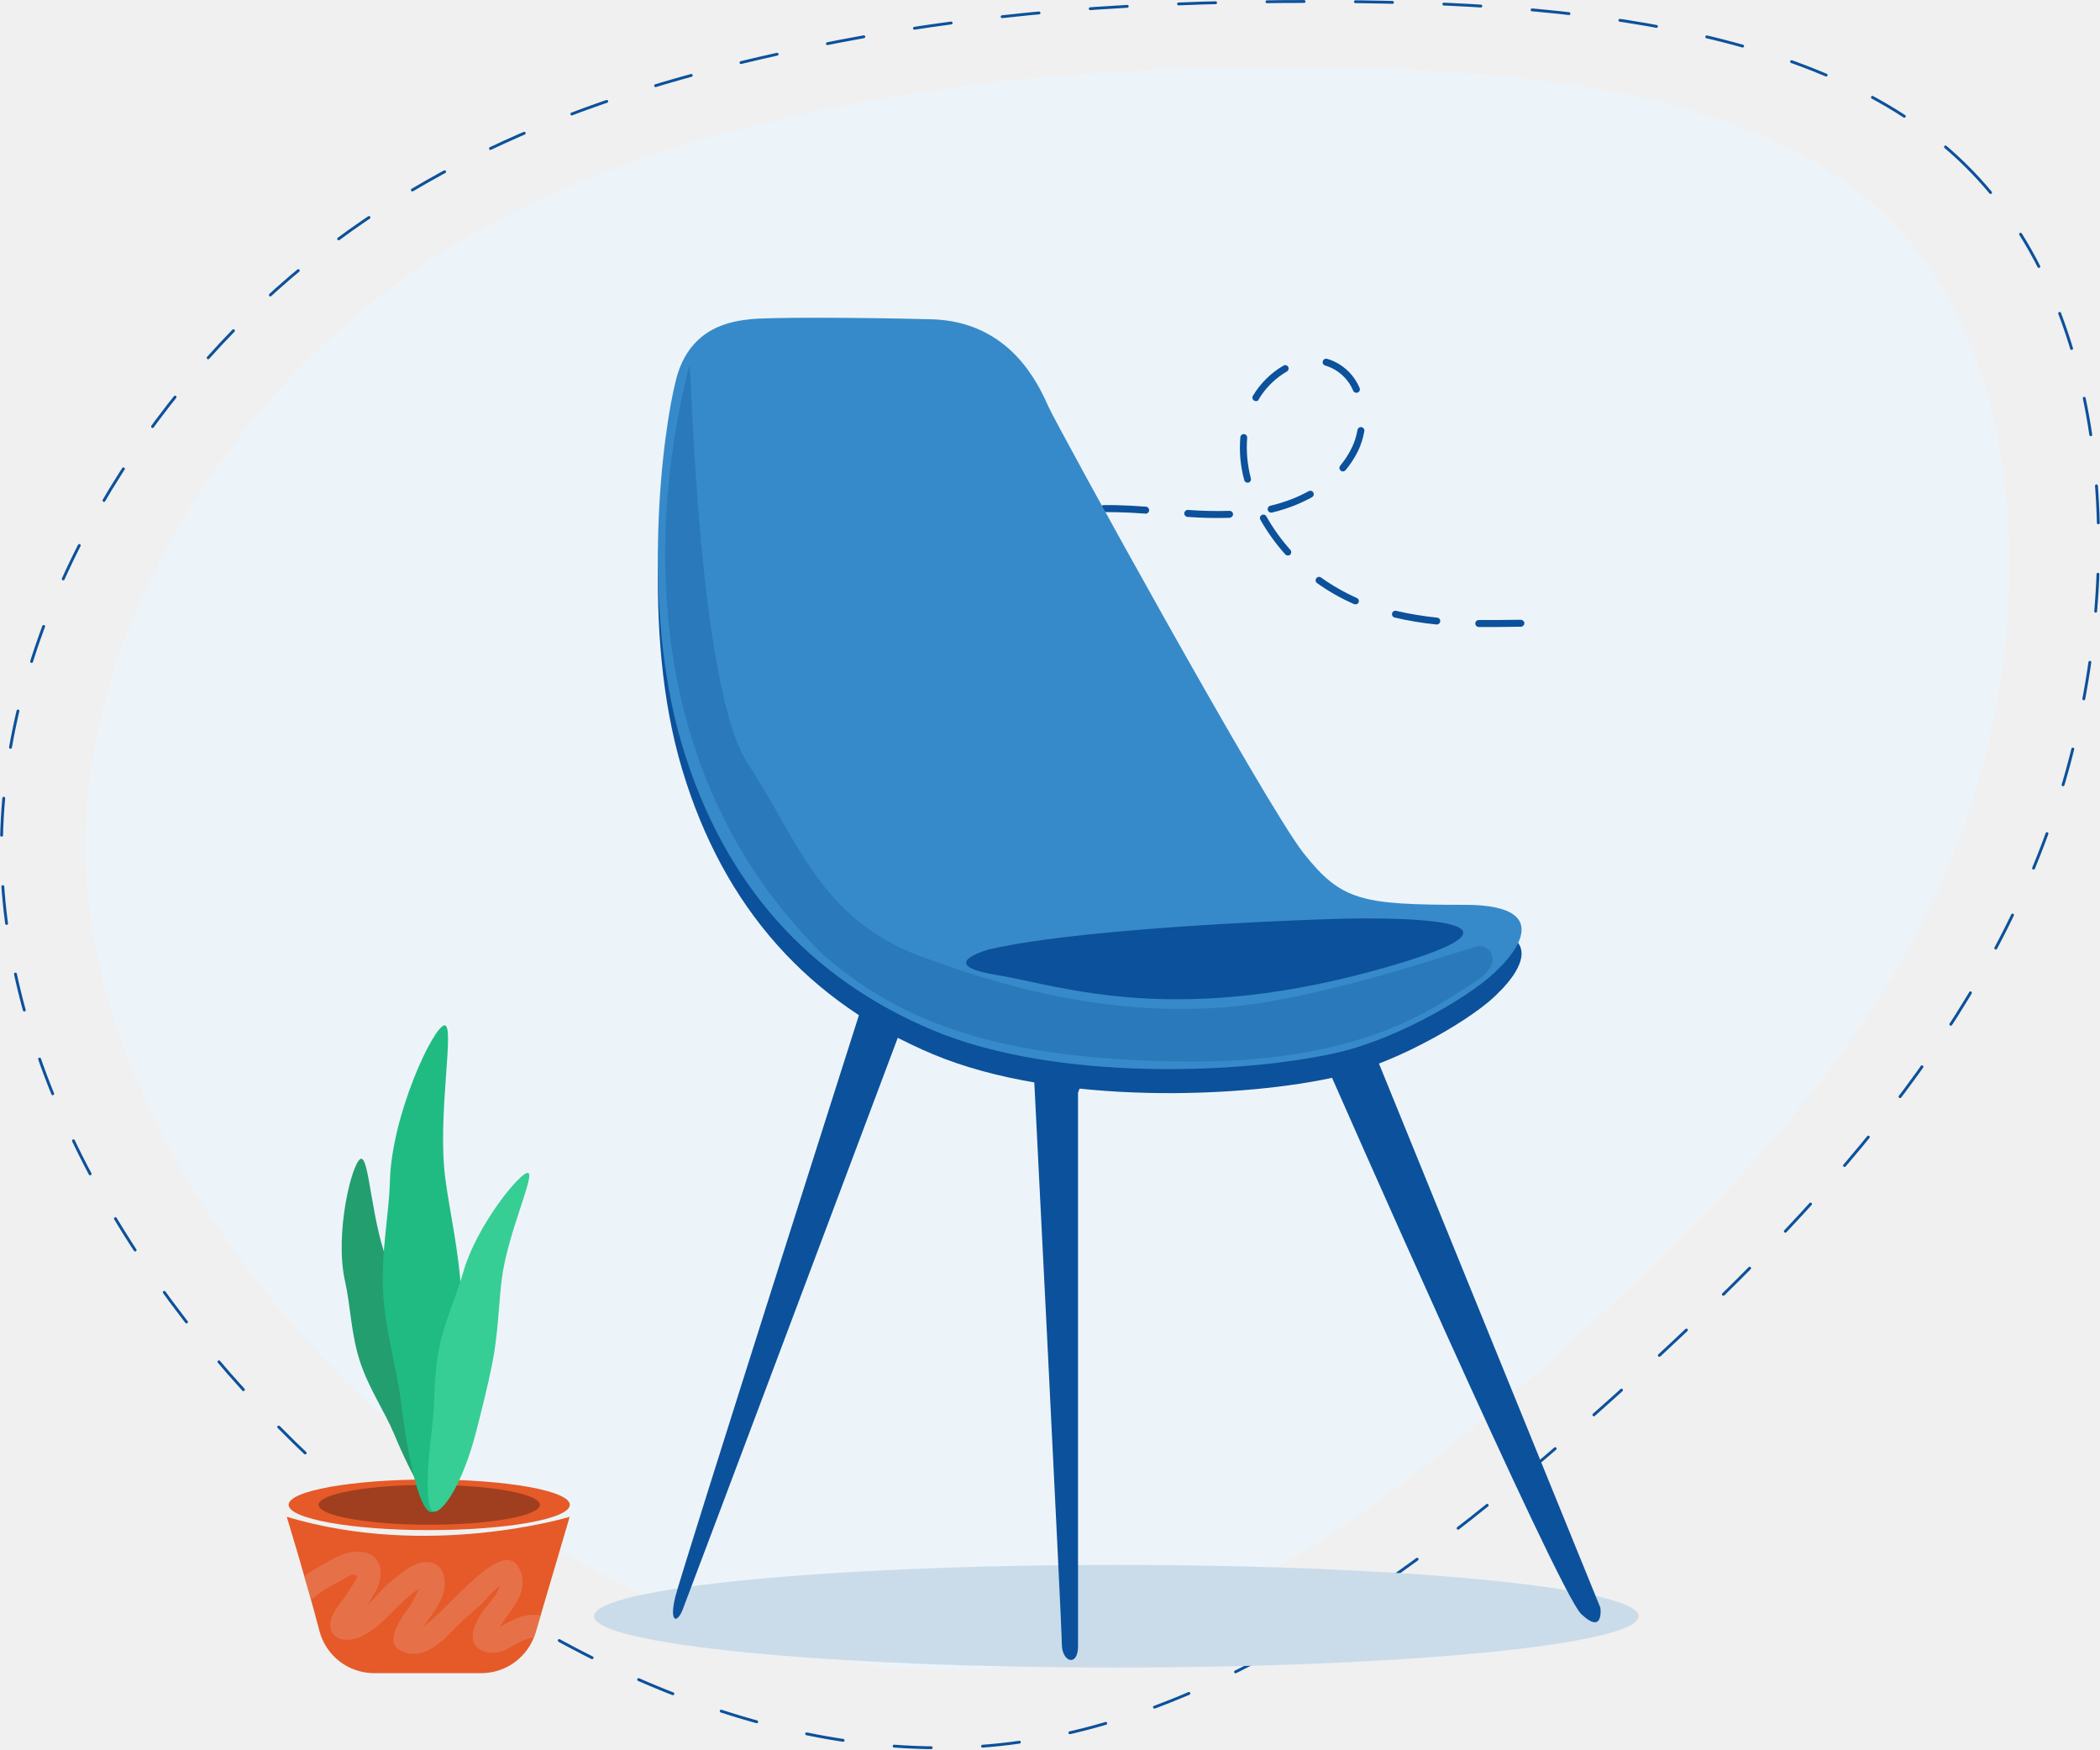
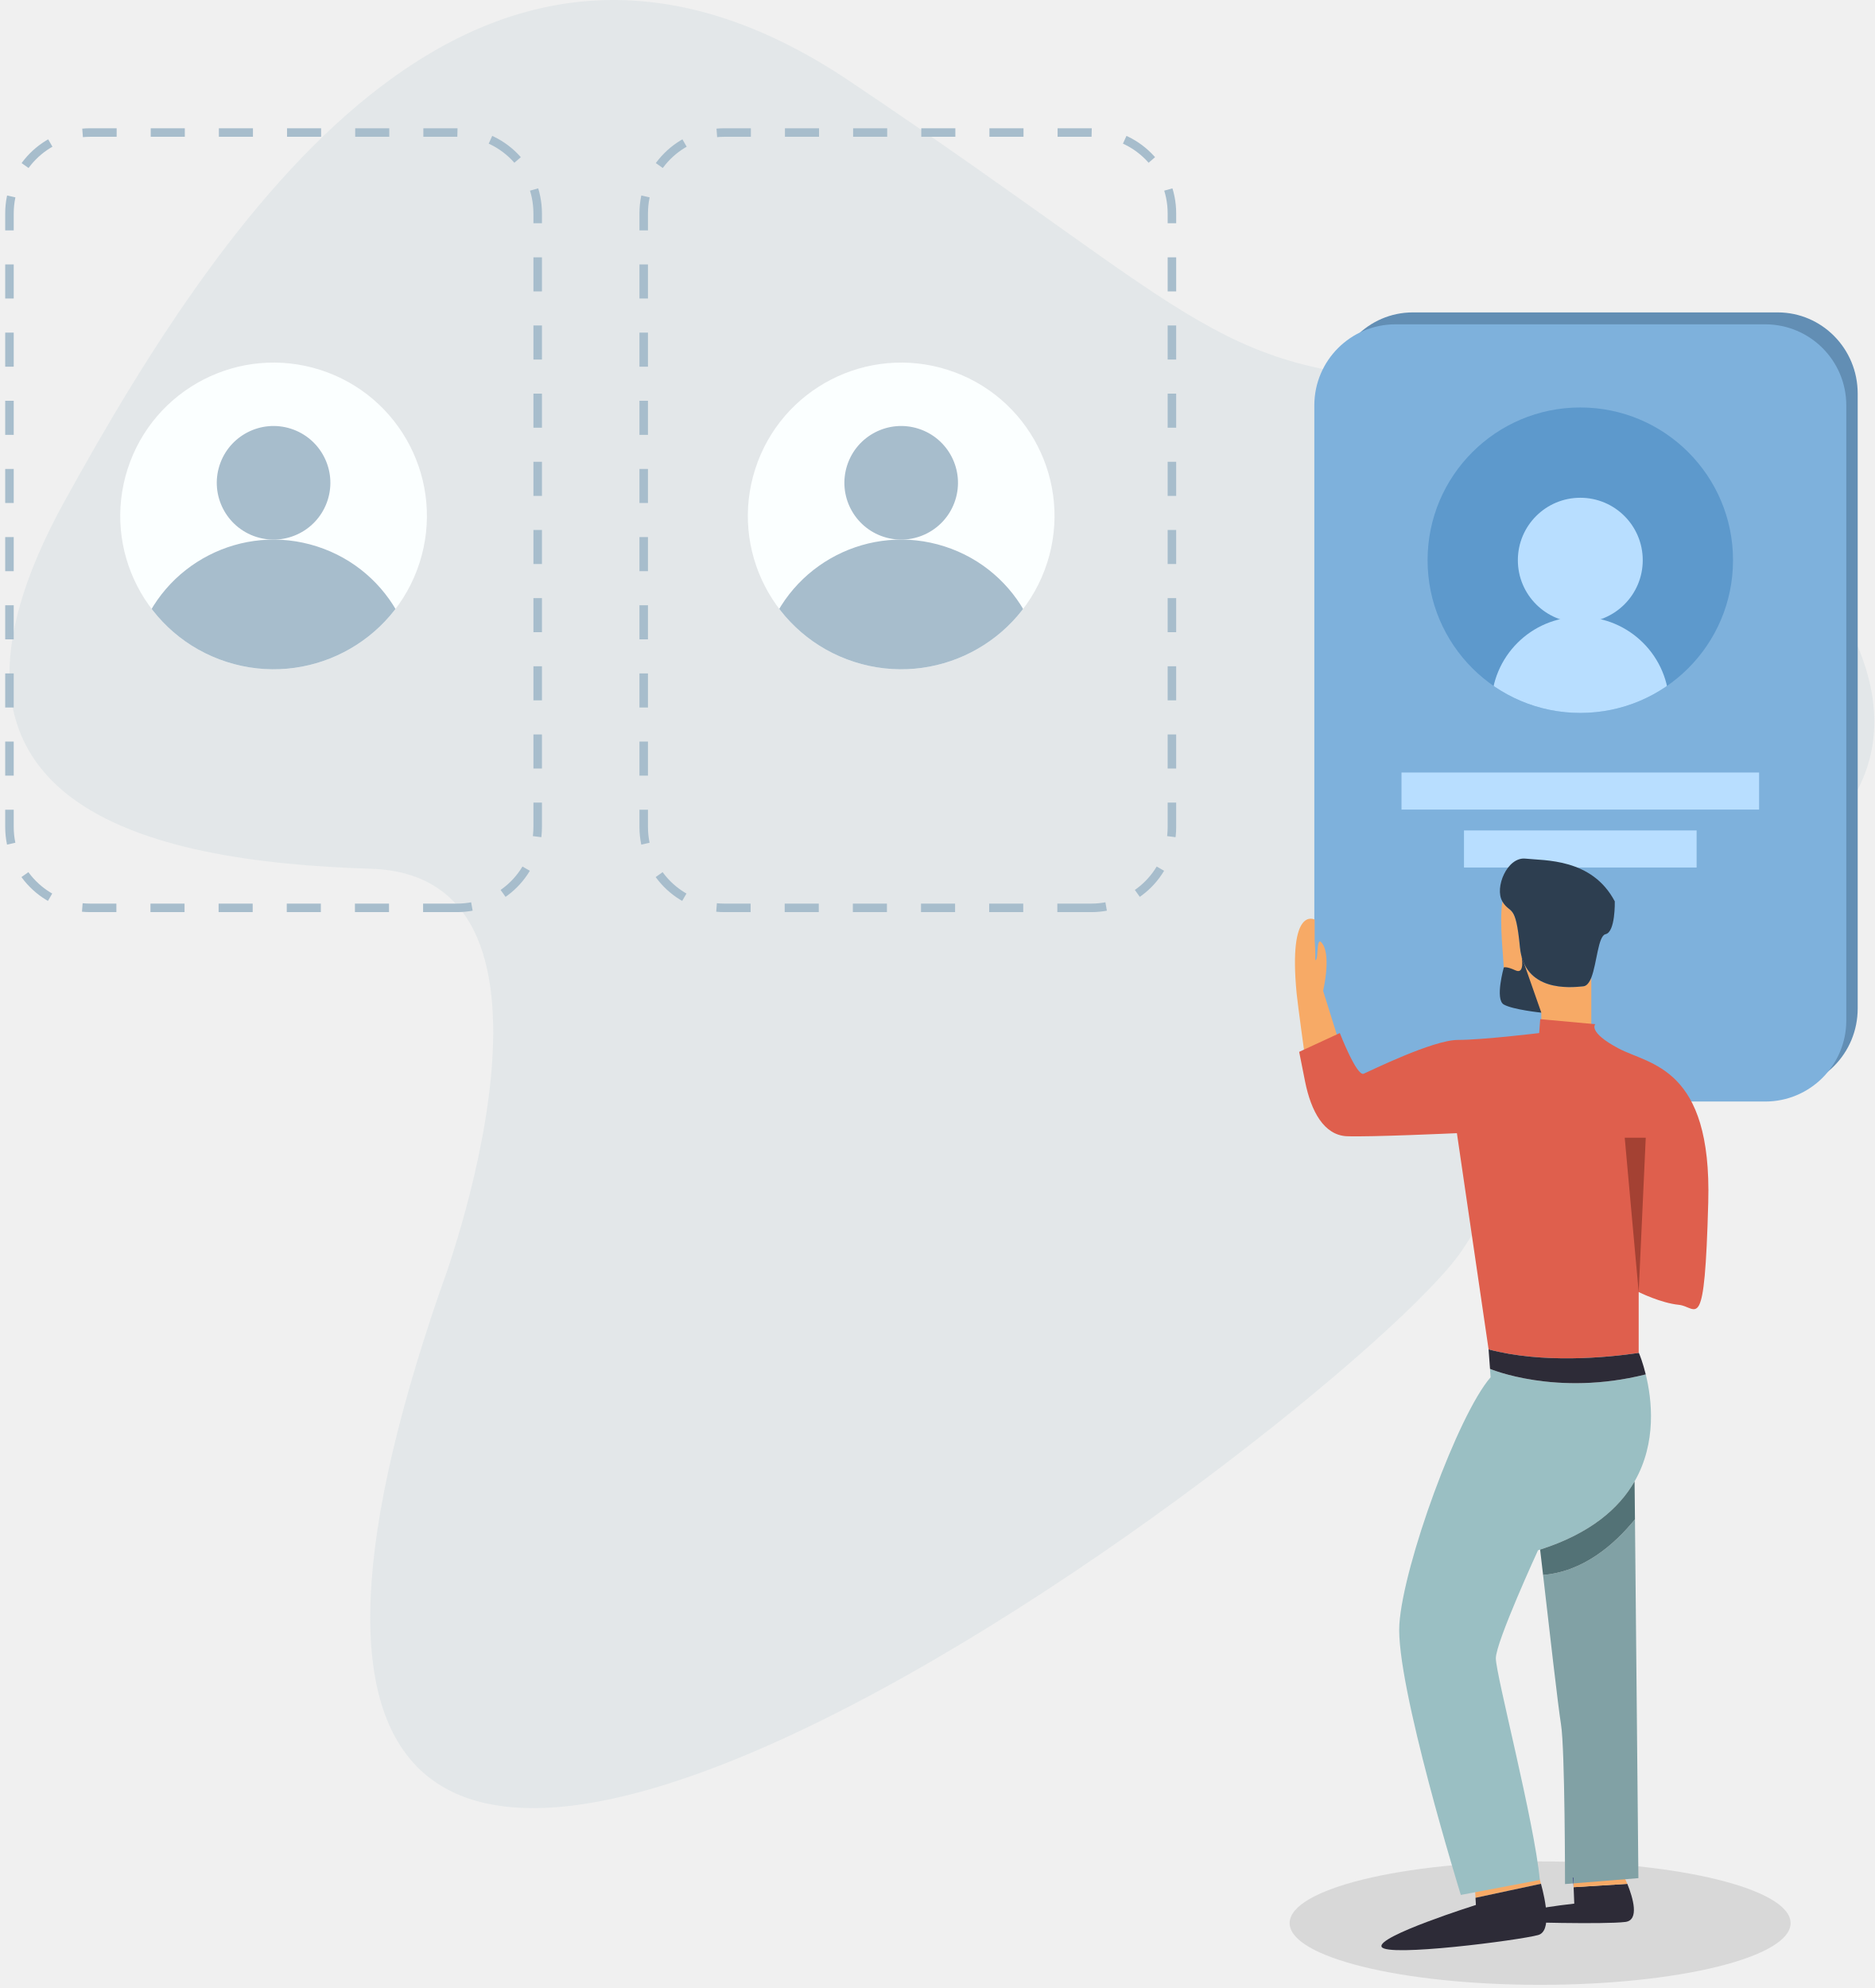
- <svg xmlns="http://www.w3.org/2000/svg" viewBox="0 0 736.03 613.05">
+ <svg xmlns="http://www.w3.org/2000/svg" xmlns:xlink="http://www.w3.org/1999/xlink" width="198px" height="210px" viewBox="0 0 198 210" version="1.1">
  <defs>
-     <style>.cls-1,.cls-4{fill:none;}.cls-2{fill:#edf4f9;}.cls-3,.cls-7{fill:#0c519b;}.cls-4{stroke:#0c519b;stroke-linecap:round;stroke-miterlimit:10;stroke-dasharray:13 18;}.cls-5{fill:#cadcea;}.cls-6{fill:#368ac9;}.cls-7{opacity:0.3;}.cls-8{fill:#e55a28;}.cls-9{fill:#a03e20;}.cls-10{fill:#239e6f;}.cls-11{fill:#20bb83;}.cls-12{fill:#36ce94;}.cls-13{opacity:0.43;}.cls-14{clip-path:url(#clip-path);}.cls-15{fill:#e89074;}</style>
-     <clipPath id="clip-path">
-       <path class="cls-1" d="M108.14,561.68c3.28-3.72,8.15-6.1,12.5-8.43,1-.54,2.91-2,4-1.29s.16,1.28-.62,2.72a57.37,57.37,0,0,1-4.55,6.82c-1.9,2.55-4.66,6.44-3.43,9.8,1.38,3.75,6.3,3.89,9.49,2.65,8.64-3.37,13.68-12.59,21.52-17.31.45-.28,2-.84,2.16-1.13.82-.17.66-.34-.47-.5-1-.67-1.29-.45-1,.67-1.64,2.18-2.62,5.17-4.29,7.48-2.42,3.35-5.38,7.21-5.56,11.48a4,4,0,0,0,2,3.45c6.77,4.27,14-1.54,18.36-6.29,3.2-3.44,6.78-6.32,10.24-9.45,1.38-1.25,6.78-8,8.55-7.37l-2.39-1.84c2.26,3.51-3.43,8.67-5.18,11.22-1.93,2.8-4.7,7.37-3.52,10.89s5.62,4.56,9,3.67c5.14-1.37,9.29-6.51,14.94-4.54,4.87,1.7,7-6,2.13-7.72a15.22,15.22,0,0,0-11.08.55c-1.91.76-3.6,1.84-5.42,2.76a10.47,10.47,0,0,1-1.76.83c-1.45.28-1.31.86.42,1.76.58-.38,1-2.31,1.34-2.94,3.42-5.79,9.71-11.16,7-18.75-6.14-17.11-32.34,24.24-38.56,20.31l2,3.46c.1-2.37,3.1-5.54,4.47-7.44,2-2.81,4.29-6,5.1-9.39,1-4.4-.09-10-5.44-10.41-5-.36-9.73,4.13-13.29,7-4.65,3.8-9.81,12.19-16.46,12.06l3.45,2q-.46,2.76.24,1c.31-.67.64-1.33,1-2,.73-1.18,1.84-2.41,2.66-3.55a49.11,49.11,0,0,0,4.47-7.29c1.9-4,2.06-9.81-2.59-12-4.06-1.91-9.25-.38-12.87,1.69-4.95,2.83-10.29,5.34-14.12,9.68-3.39,3.85,2.24,9.53,5.66,5.66Z" />
-     </clipPath>
+     <path d="M32.266,16.133 C32.266,25.044 25.043,32.266 16.133,32.266 C7.222,32.266 5.1478819e-14,25.044 5.1478819e-14,16.133 C5.1478819e-14,7.223 7.222,3.35731428e-14 16.133,3.35731428e-14 C25.043,3.35731428e-14 32.266,7.223 32.266,16.133" id="path-1" />
+     <path d="M0.779,11.251 C3.512,2.735 12.631,-1.954 21.149,0.779 C29.665,3.512 34.354,12.631 31.621,21.148 C28.888,29.665 19.769,34.354 11.252,31.621 C2.735,28.888 -1.954,19.769 0.779,11.251" id="path-3" />
+     <path d="M0.779,11.251 C3.512,2.735 12.631,-1.954 21.149,0.779 C29.665,3.512 34.354,12.631 31.621,21.148 C28.888,29.665 19.769,34.354 11.252,31.621 C2.735,28.888 -1.954,19.769 0.779,11.251" id="path-5" />
  </defs>
-   <g id="Layer_2" data-name="Layer 2">
-     <g id="Layer_1-2" data-name="Layer 1">
-       <path class="cls-2" d="M661.49,76.28c47.6,46.56,53,135.21,28.43,208.5-24.76,73.71-80,131.92-140.63,186.71-61.21,55.06-128.67,106.39-201.52,112.88S196.12,552.81,135.5,497.64C74.47,442.32,31.63,369.9,30,299.33c-1.2-70.43,39.38-139.27,88.37-183.11S225.08,52.68,279,40.65s104.84-17.09,174.79-17C524.19,23.82,614.05,29.3,661.49,76.28Z" />
-       <path class="cls-3" d="M533.49,219.54a.81.81,0,0,1-.43.1h-1.79c-4.13.08-8.42.11-13,.08a1.23,1.23,0,0,1-1.19-1.28,1.21,1.21,0,0,1,1.25-1.16c4.51,0,8.8,0,12.93-.08h1.79a1.3,1.3,0,0,1,1.25,1.21A1.38,1.38,0,0,1,533.49,219.54Zm-29.5-.77a.92.92,0,0,1-.54.07,110.51,110.51,0,0,1-14.67-2.44,1.22,1.22,0,0,1-.86-1.49,1.18,1.18,0,0,1,1.46-.84,115.62,115.62,0,0,0,14.34,2.37,1.2,1.2,0,0,1,.27,2.33Zm-28.46-7.06a1.32,1.32,0,0,1-.92,0,71.5,71.5,0,0,1-13-7.37,1.22,1.22,0,0,1-.27-1.69,1.21,1.21,0,0,1,1.68-.27,71.74,71.74,0,0,0,12.55,7.18,1.18,1.18,0,0,1,.6,1.56A1.06,1.06,0,0,1,475.53,211.71Zm-23.69-17.1a1.32,1.32,0,0,1-1.36-.33,68.4,68.4,0,0,1-8.74-12.17,1.17,1.17,0,0,1,.48-1.62,1.19,1.19,0,0,1,1.64.48,67,67,0,0,0,8.42,11.74,1.2,1.2,0,0,1-.11,1.68C452.12,194.5,452,194.55,451.84,194.61Zm1.79-17.44a59.9,59.9,0,0,1-7.82,2.45,1.25,1.25,0,0,1-1.47-.93,1.2,1.2,0,0,1,.93-1.47,54.54,54.54,0,0,0,7.5-2.33,51,51,0,0,0,5.92-2.77,1.2,1.2,0,1,1,1.14,2.12A55.27,55.27,0,0,1,453.63,177.17Zm-22.27,4.18c-.11.06-.27.06-.38.11a141.33,141.33,0,0,1-14.83-.32,1.23,1.23,0,0,1,.16-2.45,140.79,140.79,0,0,0,14.62.33,1.22,1.22,0,0,1,1.25,1.19A1.25,1.25,0,0,1,431.36,181.35Zm39.71-16.24a1.08,1.08,0,0,1-1.19-.22,1.19,1.19,0,0,1-.16-1.68,31.36,31.36,0,0,0,4.07-6.3,23.47,23.47,0,0,0,2-6.25,1.21,1.21,0,0,1,2.39.43A26.26,26.26,0,0,1,476,158a33.89,33.89,0,0,1-4.4,6.78A1.12,1.12,0,0,1,471.07,165.11Zm-33.35,4c-.06,0-.11,0-.16,0a1.2,1.2,0,0,1-1.47-.87,43,43,0,0,1-1.36-15,1.2,1.2,0,1,1,2.39.21,42.54,42.54,0,0,0,1.3,14.18A1.21,1.21,0,0,1,437.72,169.08ZM402,179.94a.87.87,0,0,1-.54.05l-5.16-.32c-3.37-.16-6.47-.22-9.46-.22a1.22,1.22,0,1,1-.05-2.44c3-.06,6.19.05,9.62.21l5.21.33a1.25,1.25,0,0,1,1.14,1.3A1.28,1.28,0,0,1,402,179.94Zm-67.14,21.3a1.1,1.1,0,0,1-1.15-.17,1.21,1.21,0,0,1-.27-1.68,49.33,49.33,0,0,1,10.7-10.59,1.21,1.21,0,1,1,1.42,1.95,45.72,45.72,0,0,0-10.16,10.05A1.12,1.12,0,0,1,334.83,201.24Zm37.7-20.75a.56.56,0,0,1-.28,0,71.77,71.77,0,0,0-14,3.53,1.28,1.28,0,0,1-1.58-.71,1.22,1.22,0,0,1,.71-1.52,76.79,76.79,0,0,1,14.51-3.64,1.17,1.17,0,0,1,1.35,1A1,1,0,0,1,372.53,180.49ZM475.8,137.57a1.19,1.19,0,0,1-1.52-.66,15.4,15.4,0,0,0-7.66-8,14.9,14.9,0,0,0-2.17-.82,1.22,1.22,0,0,1,.7-2.34,14.2,14.2,0,0,1,2.5.93,17.92,17.92,0,0,1,8.86,9.23,1.24,1.24,0,0,1-.71,1.69Zm-35.15,2.93a1.27,1.27,0,0,1-1.08-.11,1.22,1.22,0,0,1-.44-1.68,30.2,30.2,0,0,1,10.81-10.65,1.2,1.2,0,0,1,1.2,2.07,27.62,27.62,0,0,0-9.95,9.77A.86.86,0,0,1,440.65,140.5Z" />
-       <path class="cls-4" d="M688.88,57.91c51.88,50.76,57.81,147.39,31,227.28-27,80.35-87.2,143.8-153.3,203.53-66.72,60-140.25,116-219.66,123s-165.32-34.41-231.39-94.55C49,456.92,2.3,378,.53,301.05c-1.31-76.77,42.92-151.81,96.33-199.6S213.17,32.19,272,19.08,386.24.44,462.5.5C539.21.73,637.16,6.7,688.88,57.91Z" />
-       <ellipse class="cls-5" cx="391.25" cy="566.38" rx="183.03" ry="17.98" />
-       <path class="cls-3" d="M525.26,347.79s24.43-22.34-11.87-22.34-43.27-1.39-56.53-18.15S371,158.64,367.52,151s-13.26-30-41.18-30.71-57.93-.69-63.51,0-20.94,2.1-25.83,20.94-12.56,79.57,2.1,128.43,44.67,81.66,87.94,99.8,109.58,15.36,142.38,7.68C490.91,372.07,517.58,356.16,525.26,347.79Z" />
-       <path class="cls-6" d="M525.26,339.41s24.43-22.33-11.87-22.33-43.27-1.4-56.53-18.15S371,150.27,367.52,142.59s-13.26-30-41.18-30.71-57.93-.7-63.51,0S241.89,114,237,132.82s-12.56,79.56,2.1,128.42S283.77,342.9,327,361.05s109.58,15.35,142.38,7.67C490.91,363.69,517.58,347.79,525.26,339.41Z" />
-       <path class="cls-3" d="M468.53,322s-85.37,2.4-121.72,10.66c0,0-20,5.36,2.5,9s63,19.12,139.76-3.63C552.69,319.15,468.53,322,468.53,322Z" />
-       <path class="cls-7" d="M517.28,331.76a4.53,4.53,0,0,1,5.86,4.54c-.16,2.3-1.71,5.1-6.55,8C504.83,351.35,480,372.52,416.08,372c-66.54-.53-100.3-13.93-127.31-37.2C204.27,252,241,132.73,241.62,128s2.48,113,20.72,140c16.93,25.59,24.86,53.67,59.6,66.84,39.83,15.09,74,20.46,105.66,18.27C458.78,351,500.92,336.68,517.28,331.76Z" />
-       <path class="cls-3" d="M377.84,382.9v194c0,7.31-5.68,5.69-5.68-.81s-9.75-198.89-9.75-198.89l17,1.63Z" />
-       <path class="cls-3" d="M314.83,363.23s-73.6,195.94-75.59,200.91-4.71,4.37-2.59-4.41,66-209,66-209Z" />
-       <path class="cls-3" d="M482.54,370.81l78.37,192.57s1.34,9.85-6.72,2.23S466,375.74,466,375.74Z" />
-       <ellipse class="cls-8" cx="150.44" cy="527.34" rx="49.28" ry="8.87" />
-       <ellipse class="cls-9" cx="150.44" cy="527.34" rx="38.78" ry="6.98" />
-       <path class="cls-8" d="M100.5,531.54s7.18,23.45,11.44,39.94a19.83,19.83,0,0,0,19.2,14.85h37.58a19.84,19.84,0,0,0,19-14.23l11.95-40.56S150.44,546.52,100.5,531.54Z" />
-       <path class="cls-10" d="M148.55,471.52c2.41,7.48,4.82,16.79,6.49,23.4,5,19.85,2.56,31.93-.83,33-3.09,1-9.4-9.39-16.16-25.58-3.16-7.57-8.86-15.87-11.94-25.4-3.15-9.79-3.28-19.65-5.15-27.8-3.84-16.74,2.44-42.07,5.49-43.05s3.64,22.86,10.1,38C140,452,145.22,461.18,148.55,471.52Z" />
-       <path class="cls-11" d="M161.67,453.51c.54,10.73.53,23.87.48,33.19-.16,28-6.6,43-10.82,43.21-3.84.19-8-15.79-10.93-39.57-1.37-11.12-5.44-24.12-6.13-37.79-.7-14.05,2.09-27.08,2.38-38.5.59-23.45,15.36-54.55,19.15-54.74s-2.63,31.44.28,53.68C157.61,424.73,160.93,438.68,161.67,453.51Z" />
-       <path class="cls-12" d="M172.5,478c-1.52,7.61-3.84,16.81-5.52,23.33-5,19.56-12.08,29-15,28.38-2.67-.53-2.7-12.45-.53-29.61,1-8,.5-17.83,2.44-27.53,2-10,6.2-18.6,8.41-26.55,4.53-16.32,20.13-35.53,22.77-35s-7.34,21.56-9.26,37.64C174.78,457.18,174.6,467.52,172.5,478Z" />
-       <g class="cls-13">
-         <g class="cls-14">
-           <path class="cls-8" d="M100.5,531.54s7.18,23.45,11.44,39.94a19.83,19.83,0,0,0,19.2,14.85h37.58a19.84,19.84,0,0,0,19-14.23l11.95-40.56S150.44,546.52,100.5,531.54Z" />
-           <path class="cls-15" d="M100.45,531.63s7.18,23.45,11.44,39.94a19.82,19.82,0,0,0,19.2,14.85h37.57a19.83,19.83,0,0,0,19-14.23l11.95-40.56S150.38,546.61,100.45,531.63Z" />
+   <g id="Page-3" stroke="none" stroke-width="1" fill="none" fill-rule="evenodd">
+     <g id="Specific-Group_-Empty-state" transform="translate(-1087, -539)">
+       <g id="add-member" transform="translate(1088, 539)">
+         <g id="Group-3" opacity="0.222" fill="#B5C9D1">
+           <path d="M45.563,136.15 C45.563,136.15 62.03,92.51 38.174,91.77 C14.317,91.031 -11.909,85.114 5.822,52.939 C23.552,20.764 50.133,-17.328 88.74,8.56 C127.348,34.448 127.088,39.625 153.26,40.365 C179.431,41.104 216,76.238 185.341,92.51 C154.682,108.783 165.142,114.7 153.448,132.082 C141.754,149.464 5.147,253.015 45.563,136.15" id="Fill-1" />
+         </g>
+         <g id="Group-46" transform="translate(165.5, 121.5) scale(-1, 1) translate(-165.5, -121.5) translate(135, 33)">
+           <path d="M60.766,170.147 C60.766,173.747 48.919,176.666 34.305,176.666 C19.69,176.666 7.843,173.747 7.843,170.147 C7.843,166.548 19.69,163.629 34.305,163.629 C48.919,163.629 60.766,166.548 60.766,170.147" id="Fill-1" fill="#000000" opacity="0.1" />
+           <path d="M47.746,82.099 L9.209,82.099 C4.541,82.099 0.757,78.263 0.757,73.533 L0.757,8.566 C0.757,3.834 4.541,0 9.209,0 L47.746,0 C52.413,0 56.197,3.834 56.197,8.566 L56.197,73.533 C56.197,78.263 52.413,82.099 47.746,82.099" id="Fill-11" fill="#628EB4" />
+           <path d="M49.591,83.359 L10.527,83.359 C5.796,83.359 1.96,79.523 1.96,74.793 L1.96,9.826 C1.96,5.094 5.796,1.26 10.527,1.26 L49.591,1.26 C54.322,1.26 58.157,5.094 58.157,9.826 L58.157,74.793 C58.157,79.523 54.322,83.359 49.591,83.359" id="Fill-11-Copy" fill="#7EB1DC" />
+           <g id="Fill-31" transform="translate(13.92622, 10.04321)">
+             <mask id="mask-2" fill="white">
+               <use xlink:href="#path-1" />
+             </mask>
+             <use id="Mask" fill="#5D99CC" xlink:href="#path-1" />
+             <path d="M25.524,31.51 C25.524,36.696 21.32,40.901 16.134,40.901 C10.946,40.901 6.742,36.696 6.742,31.51 C6.742,26.323 10.946,22.119 16.134,22.119 C21.32,22.119 25.524,26.323 25.524,31.51" fill="#B8DEFF" mask="url(#mask-2)" />
+           </g>
+           <path d="M36.656,26.176 C36.656,29.819 33.702,32.773 30.059,32.773 C26.416,32.773 23.463,29.819 23.463,26.176 C23.463,22.533 26.416,19.58 30.059,19.58 C33.702,19.58 36.656,22.533 36.656,26.176" id="Fill-30" fill="#B8DEFF" />
+           <polygon id="Fill-32" fill="#B8DEFF" points="11.17 52.52 48.948 52.52 48.948 48.604 11.17 48.604" />
+           <polygon id="Fill-33" fill="#B8DEFF" points="17.772 58.638 42.346 58.638 42.346 54.722 17.772 54.722" />
+           <path d="M41.209,166.02 L41.129,167.471 L34.214,165.991 C34.405,165.304 34.567,164.83 34.567,164.83 L41.209,166.02 Z" id="Fill-13" fill="#F7AA66" />
+           <path d="M38.09,70.21 C38.02,73.143 34.179,73.97 34.179,73.97 L34.179,75.354 L28.897,75.189 L28.897,70.271 C29.109,70.784 29.372,71.148 29.734,71.187 C31.165,71.339 35.983,71.792 36.437,67.045 C36.891,62.307 37.425,63.648 38.291,62.226 C38.644,64.635 38.14,68.284 38.09,70.21" id="Fill-14" fill="#F7AA66" />
+           <path d="M51.047,172.653 C50.493,173.762 36.512,171.958 34.506,171.404 C33.065,171 33.73,167.764 34.214,165.991 L41.129,167.472 L41.088,168.228 C41.088,168.228 51.602,171.544 51.047,172.653" id="Fill-15" fill="#2D2B37" />
+           <path d="M42.681,167.17 L34.335,165.587 C34.919,159.398 38.982,143.915 38.982,142.171 C38.982,140.436 34.526,130.761 34.526,130.761 C34.446,130.739 34.375,130.71 34.305,130.69 C28.982,128.987 25.958,126.336 24.325,123.483 C21.967,119.37 22.491,114.844 23.146,112.183 C32.601,114.571 39.597,111.599 39.597,111.599 L39.536,112.486 C42.994,116.467 48.759,132.283 49.173,138.573 C49.596,144.851 42.681,167.17 42.681,167.17" id="Fill-16" fill="#9ABFC3" />
+           <path d="M60.026,71.935 C59.916,73.082 59.128,78.775 59.128,78.775 L55.525,77.108 L57.227,71.668 C57.227,71.668 56.404,68.207 57.227,66.808 C58.051,65.407 57.649,68.577 58.06,68.412 C58.06,68.412 58.021,67.664 58.122,66.314 L58.122,64.139 C58.122,64.139 60.921,62.613 60.026,71.935" id="Fill-17" fill="#F7AA66" />
+           <path d="M59.757,78.112 L59.131,81.257 C58.497,84.402 57.135,86.912 54.727,87.024 C52.317,87.124 43.095,86.701 43.095,86.701 L39.747,109.543 C34.023,111.055 27.34,110.42 23.871,109.916 C23.881,109.885 23.892,109.864 23.892,109.864 L23.892,103.484 C23.892,103.484 21.573,104.643 19.638,104.835 C17.702,105.026 16.927,108.323 16.543,93.999 C16.15,79.686 22.733,79.493 26.018,77.75 C29.304,76.006 28.479,75.19 28.479,75.19 L33.76,74.705 L34.294,74.655 L34.406,76.126 C34.406,76.126 40.373,76.852 42.993,76.852 C45.615,76.852 52.217,80.108 52.942,80.421 C53.679,80.734 55.462,76.126 55.462,76.126 L59.757,78.112 Z" id="Fill-18" fill="#DF5F4D" />
+           <polygon id="Fill-19" fill="#302293" points="30.806 165.335 27.349 164.831 30.827 164.831" />
+           <path d="M37.066,170.022 C37.066,170.022 27.52,170.304 25.303,170.022 C23.791,169.84 24.496,167.472 25.091,166 L30.766,166.352 L30.697,168.087 C39.274,169.055 37.066,170.022 37.066,170.022" id="Fill-20" fill="#2D2B37" />
+           <path d="M30.806,165.335 L30.766,166.353 L25.091,166 C25.373,165.325 25.625,164.831 25.625,164.831 L27.349,164.831 L30.806,165.335 Z" id="Fill-21" fill="#F7AA66" />
+           <path d="M38.292,62.217 L38.292,62.227 C37.425,63.648 36.891,62.307 36.437,67.045 C35.983,71.793 31.165,71.339 29.734,71.187 C29.371,71.147 29.109,70.785 28.897,70.27 C28.302,68.747 28.181,65.855 27.395,65.683 C26.337,65.462 26.417,62.217 26.417,62.217 C28.827,57.63 33.877,57.922 35.832,57.701 C37.788,57.479 39.148,60.785 38.292,62.217" id="Fill-22" fill="#2D3E50" />
+           <path d="M33.992,133.371 C33.367,138.804 32.389,147.392 32.097,149.156 C31.674,151.767 31.674,166.02 31.674,166.02 L23.922,165.396 L24.285,127.494 C26.503,130.216 29.769,133.018 33.992,133.371" id="Fill-23" fill="#81A1A5" />
+           <path d="M39.748,109.542 L39.597,111.599 C39.597,111.599 32.601,114.571 23.146,112.183 C23.448,110.953 23.781,110.116 23.872,109.915 C27.339,110.419 34.022,111.054 39.748,109.542" id="Fill-24" fill="#2D2B37" />
+           <path d="M36.258,68.042 C36.258,68.042 35.888,69.968 36.894,69.508 C37.9,69.047 38.141,69.199 38.141,69.199 C38.141,69.199 39.095,72.567 38.141,73.111 C37.187,73.657 34.178,73.97 34.178,73.97 L36.258,68.042 Z" id="Fill-25" fill="#2D3E50" />
+           <polygon id="Fill-26" fill="#A44133" points="23.892 103.483 25.367 87.179 23.146 87.179" />
+           <path d="M34.305,130.69 C34.213,131.426 34.113,132.344 33.991,133.371 C29.769,133.019 26.503,130.216 24.285,127.494 L24.326,123.484 C25.959,126.336 28.983,128.987 34.305,130.69" id="Fill-27" fill="#537276" />
+           <polygon id="Fill-28" fill="#251F77" points="30.858 165.345 30.766 166.353 30.806 165.335" />
+         </g>
+         <g id="Group-6" transform="translate(0, 14)">
+           <path d="M47.294,81.9 L8.505,81.9 C3.808,81.9 0,78.074 0,73.355 L0,8.545 C0,3.825 3.808,0 8.505,0 L47.294,0 C51.991,0 55.8,3.825 55.8,8.545 L55.8,73.355 C55.8,78.074 51.991,81.9 47.294,81.9" id="Fill-12" stroke="#A7BDCC" stroke-width="0.9" stroke-dasharray="3.6" />
+           <g id="Fill-34-Copy-+-Fill-34-Copy-2-Mask" transform="translate(11.7, 24.3)">
+             <mask id="mask-4" fill="white">
+               <use xlink:href="#path-3" />
+             </mask>
+             <use id="Mask" fill="#FBFFFF" xlink:href="#path-3" />
+             <path d="M10.488,10.867 C11.501,7.713 14.878,5.976 18.033,6.988 C21.187,8.001 22.924,11.378 21.912,14.533 C20.899,17.687 17.522,19.424 14.367,18.412 C11.213,17.399 9.476,14.022 10.488,10.867" id="Fill-34-Copy" fill="#A7BDCC" mask="url(#mask-4)" />
+             <path d="M1.921,29.118 C4.452,21.232 12.896,16.891 20.782,19.421 C28.668,21.952 33.009,30.396 30.479,38.281 C27.948,46.168 19.504,50.51 11.619,47.979 C3.732,45.448 -0.61,37.004 1.921,29.118" id="Fill-34-Copy-2" fill="#A7BDCC" mask="url(#mask-4)" />
+           </g>
+         </g>
+         <g id="Group-6-Copy-2" transform="translate(67, 14)">
+           <path d="M47.294,81.9 L8.505,81.9 C3.808,81.9 0,78.074 0,73.355 L0,8.545 C0,3.825 3.808,0 8.505,0 L47.294,0 C51.991,0 55.8,3.825 55.8,8.545 L55.8,73.355 C55.8,78.074 51.991,81.9 47.294,81.9" id="Fill-12" stroke="#A7BDCC" stroke-width="0.9" stroke-dasharray="3.6" />
+           <g id="Fill-34-Copy-+-Fill-34-Copy-2-Mask" transform="translate(11, 24.3)">
+             <mask id="mask-6" fill="white">
+               <use xlink:href="#path-5" />
+             </mask>
+             <use id="Mask" fill="#FBFFFF" xlink:href="#path-5" />
+             <path d="M10.488,10.867 C11.501,7.713 14.878,5.976 18.033,6.988 C21.187,8.001 22.924,11.378 21.912,14.533 C20.899,17.687 17.522,19.424 14.367,18.412 C11.213,17.399 9.476,14.022 10.488,10.867" id="Fill-34-Copy" fill="#A7BDCC" mask="url(#mask-6)" />
+             <path d="M1.921,29.118 C4.452,21.232 12.896,16.891 20.782,19.421 C28.668,21.952 33.009,30.396 30.479,38.281 C27.948,46.168 19.504,50.51 11.619,47.979 C3.732,45.448 -0.61,37.004 1.921,29.118" id="Fill-34-Copy-2" fill="#A7BDCC" mask="url(#mask-6)" />
+           </g>
        </g>
      </g>
    </g>
  </g>
</svg>
